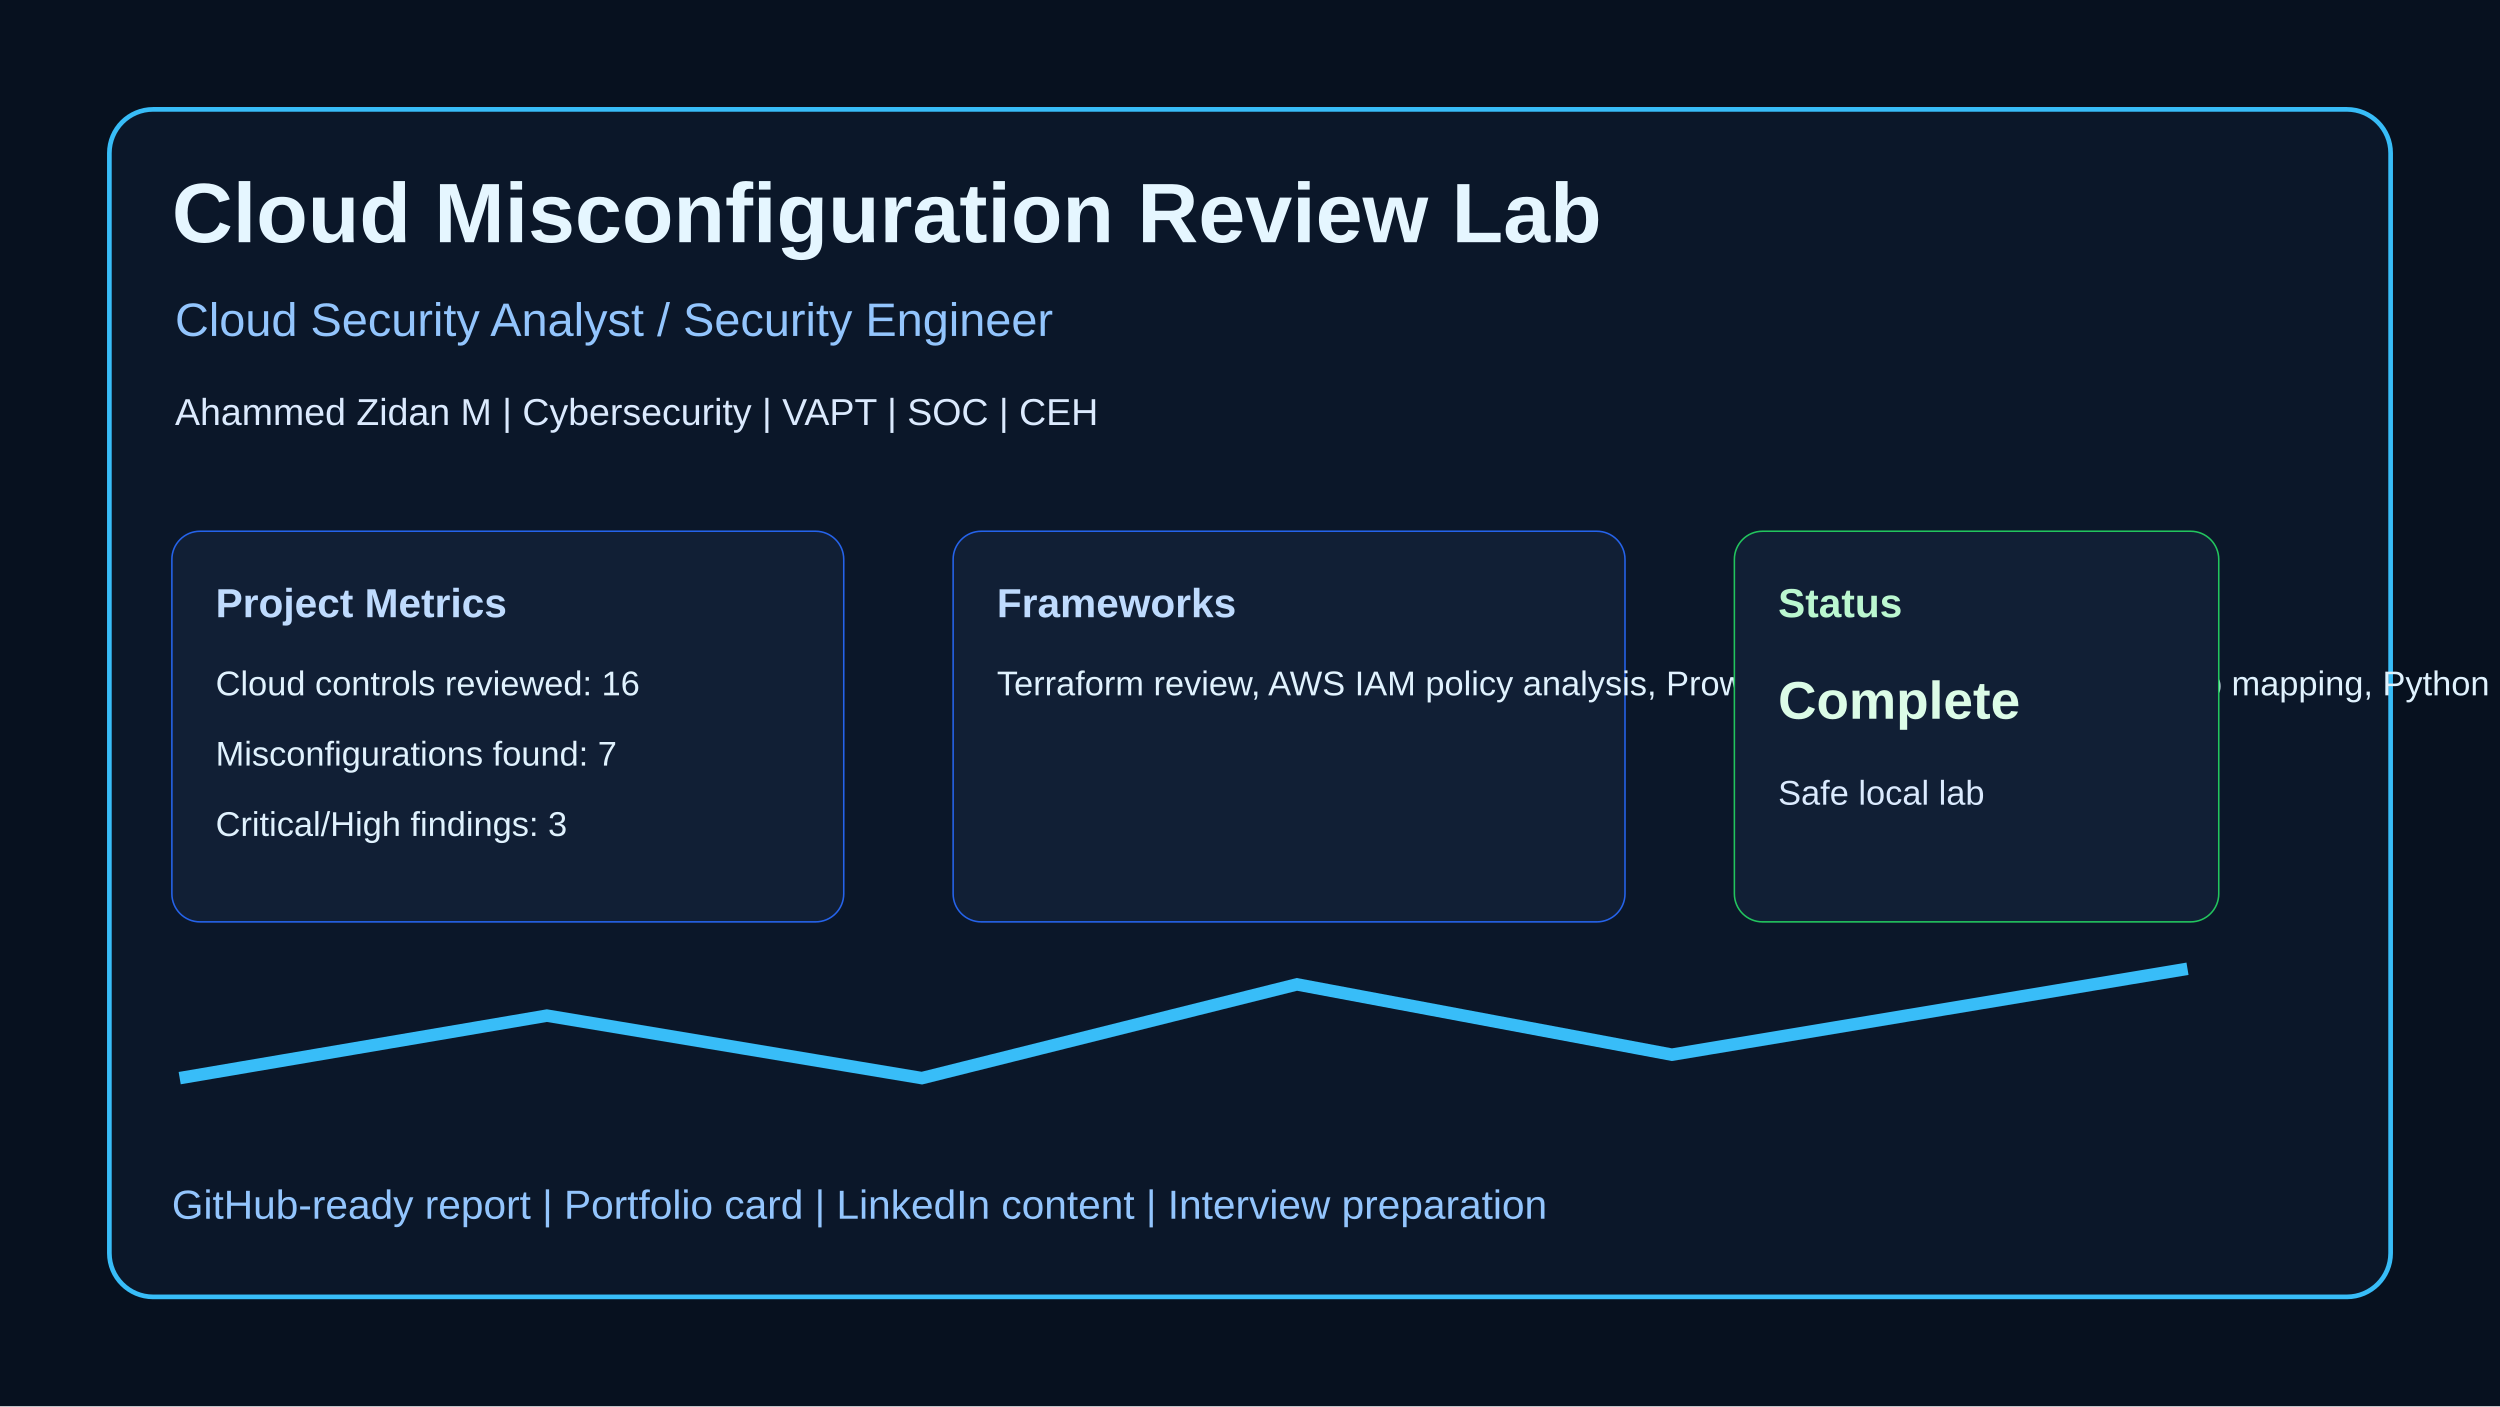
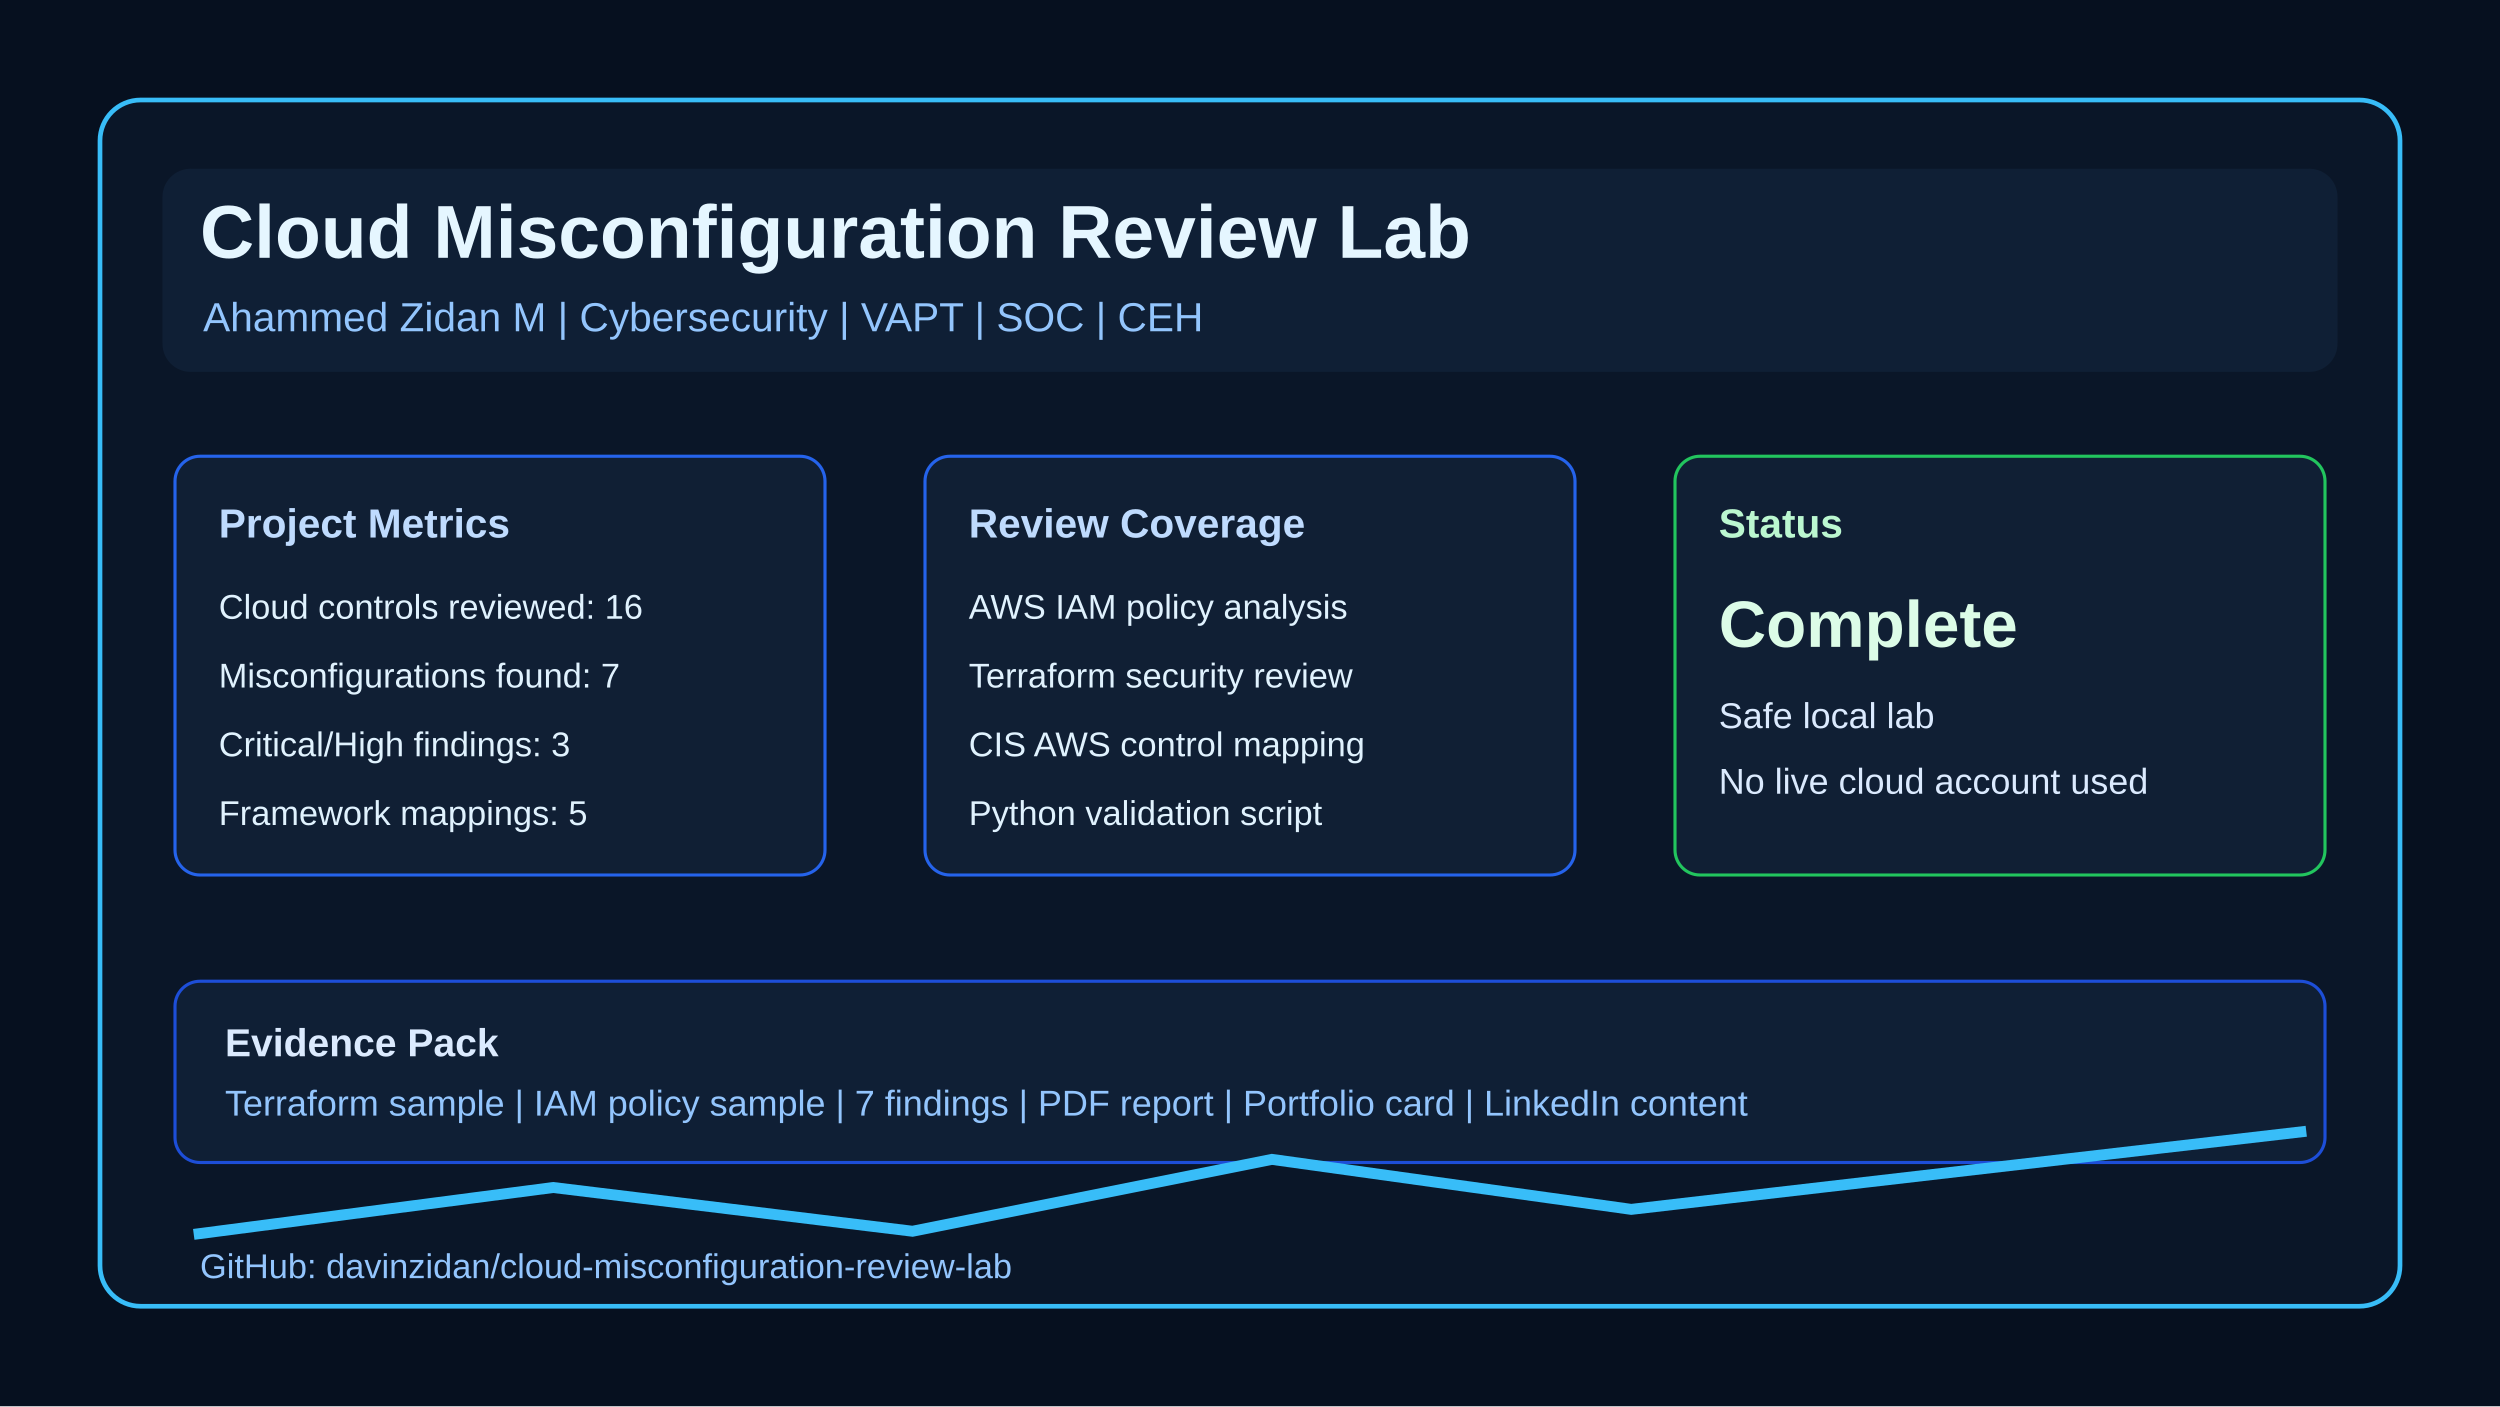
<svg xmlns="http://www.w3.org/2000/svg" width="1600" height="900" viewBox="0 0 1600 900">
-   <rect width="1600" height="900" fill="#07111f" />
-   <rect x="70" y="70" width="1460" height="760" rx="28" fill="#0b1729" stroke="#38bdf8" stroke-width="3" />
-   <text x="110" y="155" fill="#e5f6ff" font-family="Arial, Helvetica, sans-serif" font-size="54" font-weight="700">Cloud Misconfiguration Review Lab</text>
-   <text x="112" y="215" fill="#93c5fd" font-family="Arial, Helvetica, sans-serif" font-size="30">Cloud Security Analyst / Security Engineer</text>
-   <text x="112" y="272" fill="#dbeafe" font-family="Arial, Helvetica, sans-serif" font-size="24">Ahammed Zidan M | Cybersecurity | VAPT | SOC | CEH</text>
-   <g transform="translate(110,340)">
-     <rect width="430" height="250" rx="18" fill="#111f35" stroke="#2563eb" />
-     <text x="28" y="55" fill="#bfdbfe" font-family="Arial" font-size="26" font-weight="700">Project Metrics</text>
-     <text x="28" y="105" fill="#e0f2fe" font-family="Arial" font-size="22">Cloud controls reviewed: 16</text>
-     <text x="28" y="150" fill="#e0f2fe" font-family="Arial" font-size="22">Misconfigurations found: 7</text>
-     <text x="28" y="195" fill="#e0f2fe" font-family="Arial" font-size="22">Critical/High findings: 3</text>
+   <rect width="1600" height="900" fill="#06101f" />
+   <rect x="64" y="64" width="1472" height="772" rx="26" fill="#0a1628" stroke="#38bdf8" stroke-width="3" />
+   <rect x="104" y="108" width="1392" height="130" rx="18" fill="#0f1f35" />
+   <text x="128" y="165" fill="#e5f6ff" font-family="Arial, Helvetica, sans-serif" font-size="48" font-weight="700">Cloud Misconfiguration Review Lab</text>
+   <text x="130" y="212" fill="#93c5fd" font-family="Arial, Helvetica, sans-serif" font-size="26">Ahammed Zidan M | Cybersecurity | VAPT | SOC | CEH</text>
+   <g transform="translate(112,292)">
+     <rect width="416" height="268" rx="16" fill="#101f34" stroke="#2563eb" stroke-width="2" />
+     <text x="28" y="52" fill="#bfdbfe" font-family="Arial, Helvetica, sans-serif" font-size="26" font-weight="700">Project Metrics</text>
+     <text x="28" y="104" fill="#e0f2fe" font-family="Arial, Helvetica, sans-serif" font-size="22">Cloud controls reviewed: 16</text>
+     <text x="28" y="148" fill="#e0f2fe" font-family="Arial, Helvetica, sans-serif" font-size="22">Misconfigurations found: 7</text>
+     <text x="28" y="192" fill="#e0f2fe" font-family="Arial, Helvetica, sans-serif" font-size="22">Critical/High findings: 3</text>
+     <text x="28" y="236" fill="#e0f2fe" font-family="Arial, Helvetica, sans-serif" font-size="22">Framework mappings: 5</text>
  </g>
-   <g transform="translate(610,340)">
-     <rect width="430" height="250" rx="18" fill="#111f35" stroke="#2563eb" />
-     <text x="28" y="55" fill="#bfdbfe" font-family="Arial" font-size="26" font-weight="700">Frameworks</text>
-     <text x="28" y="105" fill="#e0f2fe" font-family="Arial" font-size="22">Terraform review, AWS IAM policy analysis, Prowler-style checklist, Security Hub mapping, Python</text>
+   <g transform="translate(592,292)">
+     <rect width="416" height="268" rx="16" fill="#101f34" stroke="#2563eb" stroke-width="2" />
+     <text x="28" y="52" fill="#bfdbfe" font-family="Arial, Helvetica, sans-serif" font-size="26" font-weight="700">Review Coverage</text>
+     <text x="28" y="104" fill="#e0f2fe" font-family="Arial, Helvetica, sans-serif" font-size="22">AWS IAM policy analysis</text>
+     <text x="28" y="148" fill="#e0f2fe" font-family="Arial, Helvetica, sans-serif" font-size="22">Terraform security review</text>
+     <text x="28" y="192" fill="#e0f2fe" font-family="Arial, Helvetica, sans-serif" font-size="22">CIS AWS control mapping</text>
+     <text x="28" y="236" fill="#e0f2fe" font-family="Arial, Helvetica, sans-serif" font-size="22">Python validation script</text>
  </g>
-   <g transform="translate(1110,340)">
-     <rect width="310" height="250" rx="18" fill="#111f35" stroke="#22c55e" />
-     <text x="28" y="55" fill="#bbf7d0" font-family="Arial" font-size="26" font-weight="700">Status</text>
-     <text x="28" y="120" fill="#dcfce7" font-family="Arial" font-size="34" font-weight="700">Complete</text>
-     <text x="28" y="175" fill="#dbeafe" font-family="Arial" font-size="22">Safe local lab</text>
+   <g transform="translate(1072,292)">
+     <rect width="416" height="268" rx="16" fill="#101f34" stroke="#22c55e" stroke-width="2" />
+     <text x="28" y="52" fill="#bbf7d0" font-family="Arial, Helvetica, sans-serif" font-size="26" font-weight="700">Status</text>
+     <text x="28" y="122" fill="#dcfce7" font-family="Arial, Helvetica, sans-serif" font-size="42" font-weight="700">Complete</text>
+     <text x="28" y="174" fill="#dbeafe" font-family="Arial, Helvetica, sans-serif" font-size="23">Safe local lab</text>
+     <text x="28" y="216" fill="#dbeafe" font-family="Arial, Helvetica, sans-serif" font-size="23">No live cloud account used</text>
  </g>
-   <polyline points="115,690 350,650 590,690 830,630 1070,675 1400,620" fill="none" stroke="#38bdf8" stroke-width="8" />
-   <text x="110" y="780" fill="#93c5fd" font-family="Arial" font-size="26">GitHub-ready report | Portfolio card | LinkedIn content | Interview preparation</text>
+   <g transform="translate(112,628)">
+     <rect width="1376" height="116" rx="16" fill="#0f1f35" stroke="#1d4ed8" stroke-width="2" />
+     <text x="32" y="48" fill="#dbeafe" font-family="Arial, Helvetica, sans-serif" font-size="25" font-weight="700">Evidence Pack</text>
+     <text x="32" y="86" fill="#93c5fd" font-family="Arial, Helvetica, sans-serif" font-size="23">Terraform sample | IAM policy sample | 7 findings | PDF report | Portfolio card | LinkedIn content</text>
+   </g>
+   <polyline points="124,790 354,760 584,788 814,742 1044,774 1476,724" fill="none" stroke="#38bdf8" stroke-width="7" />
+   <text x="128" y="818" fill="#93c5fd" font-family="Arial, Helvetica, sans-serif" font-size="22">GitHub: davinzidan/cloud-misconfiguration-review-lab</text>
</svg>
